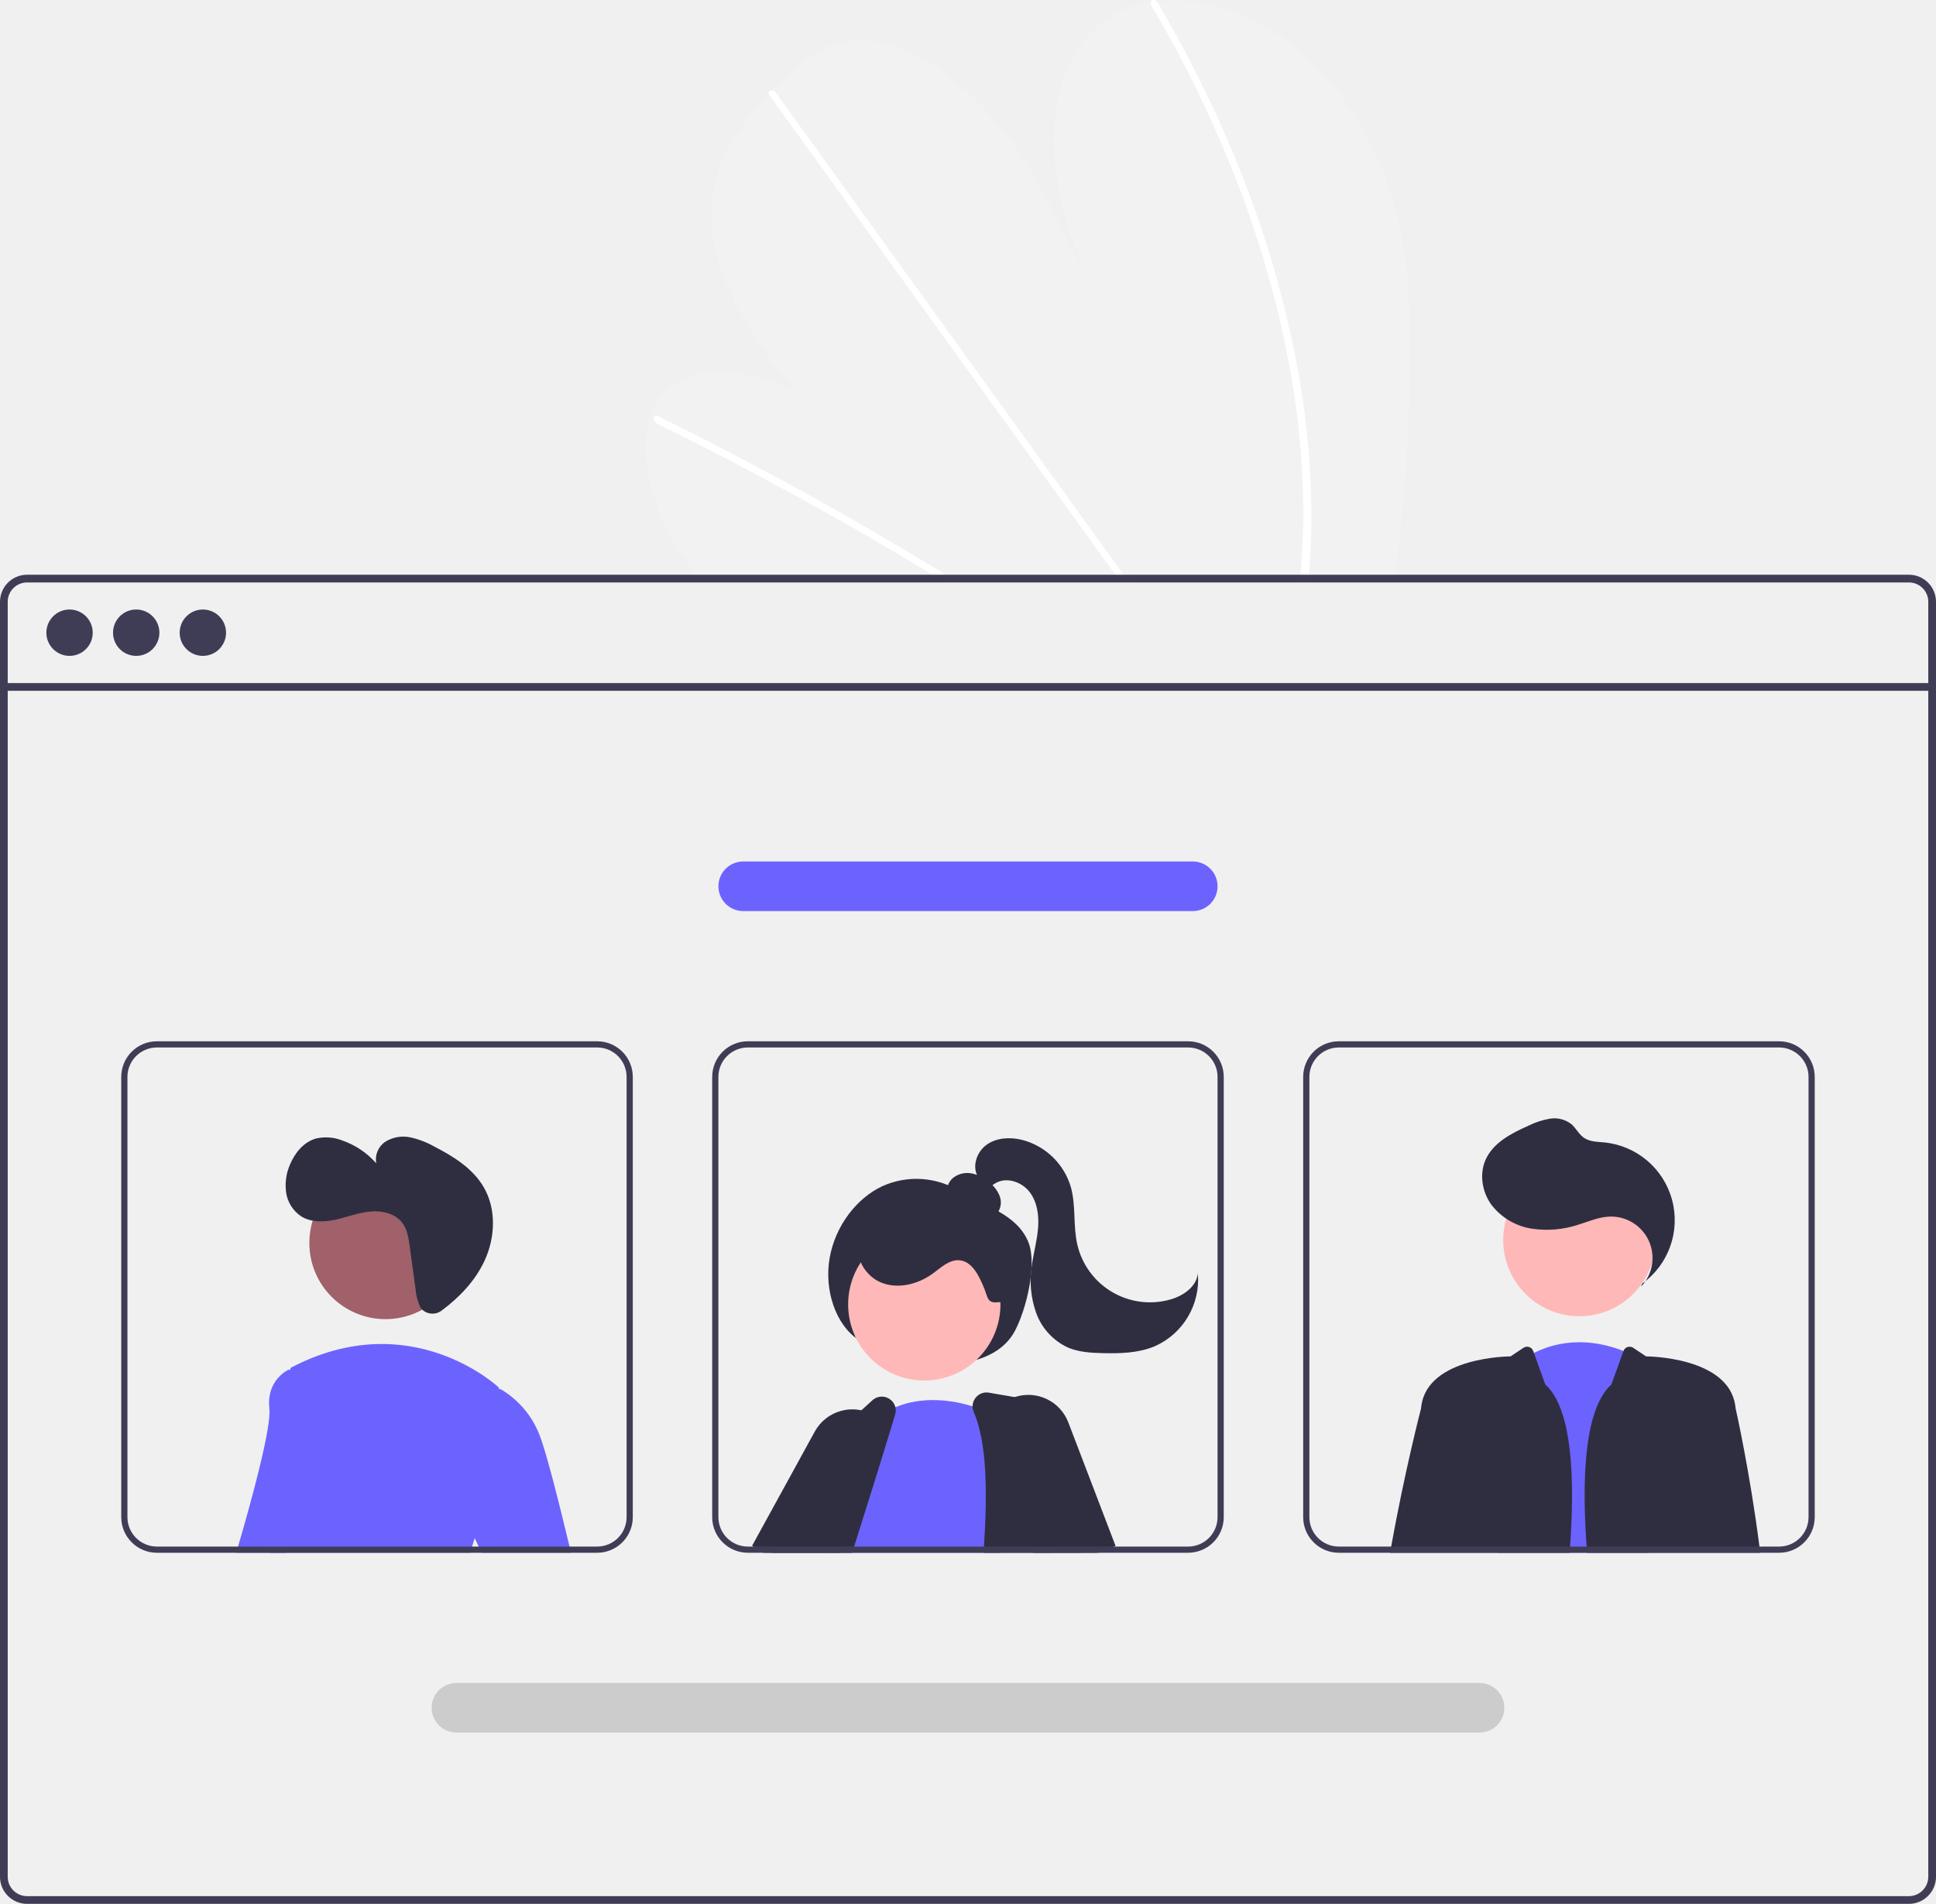
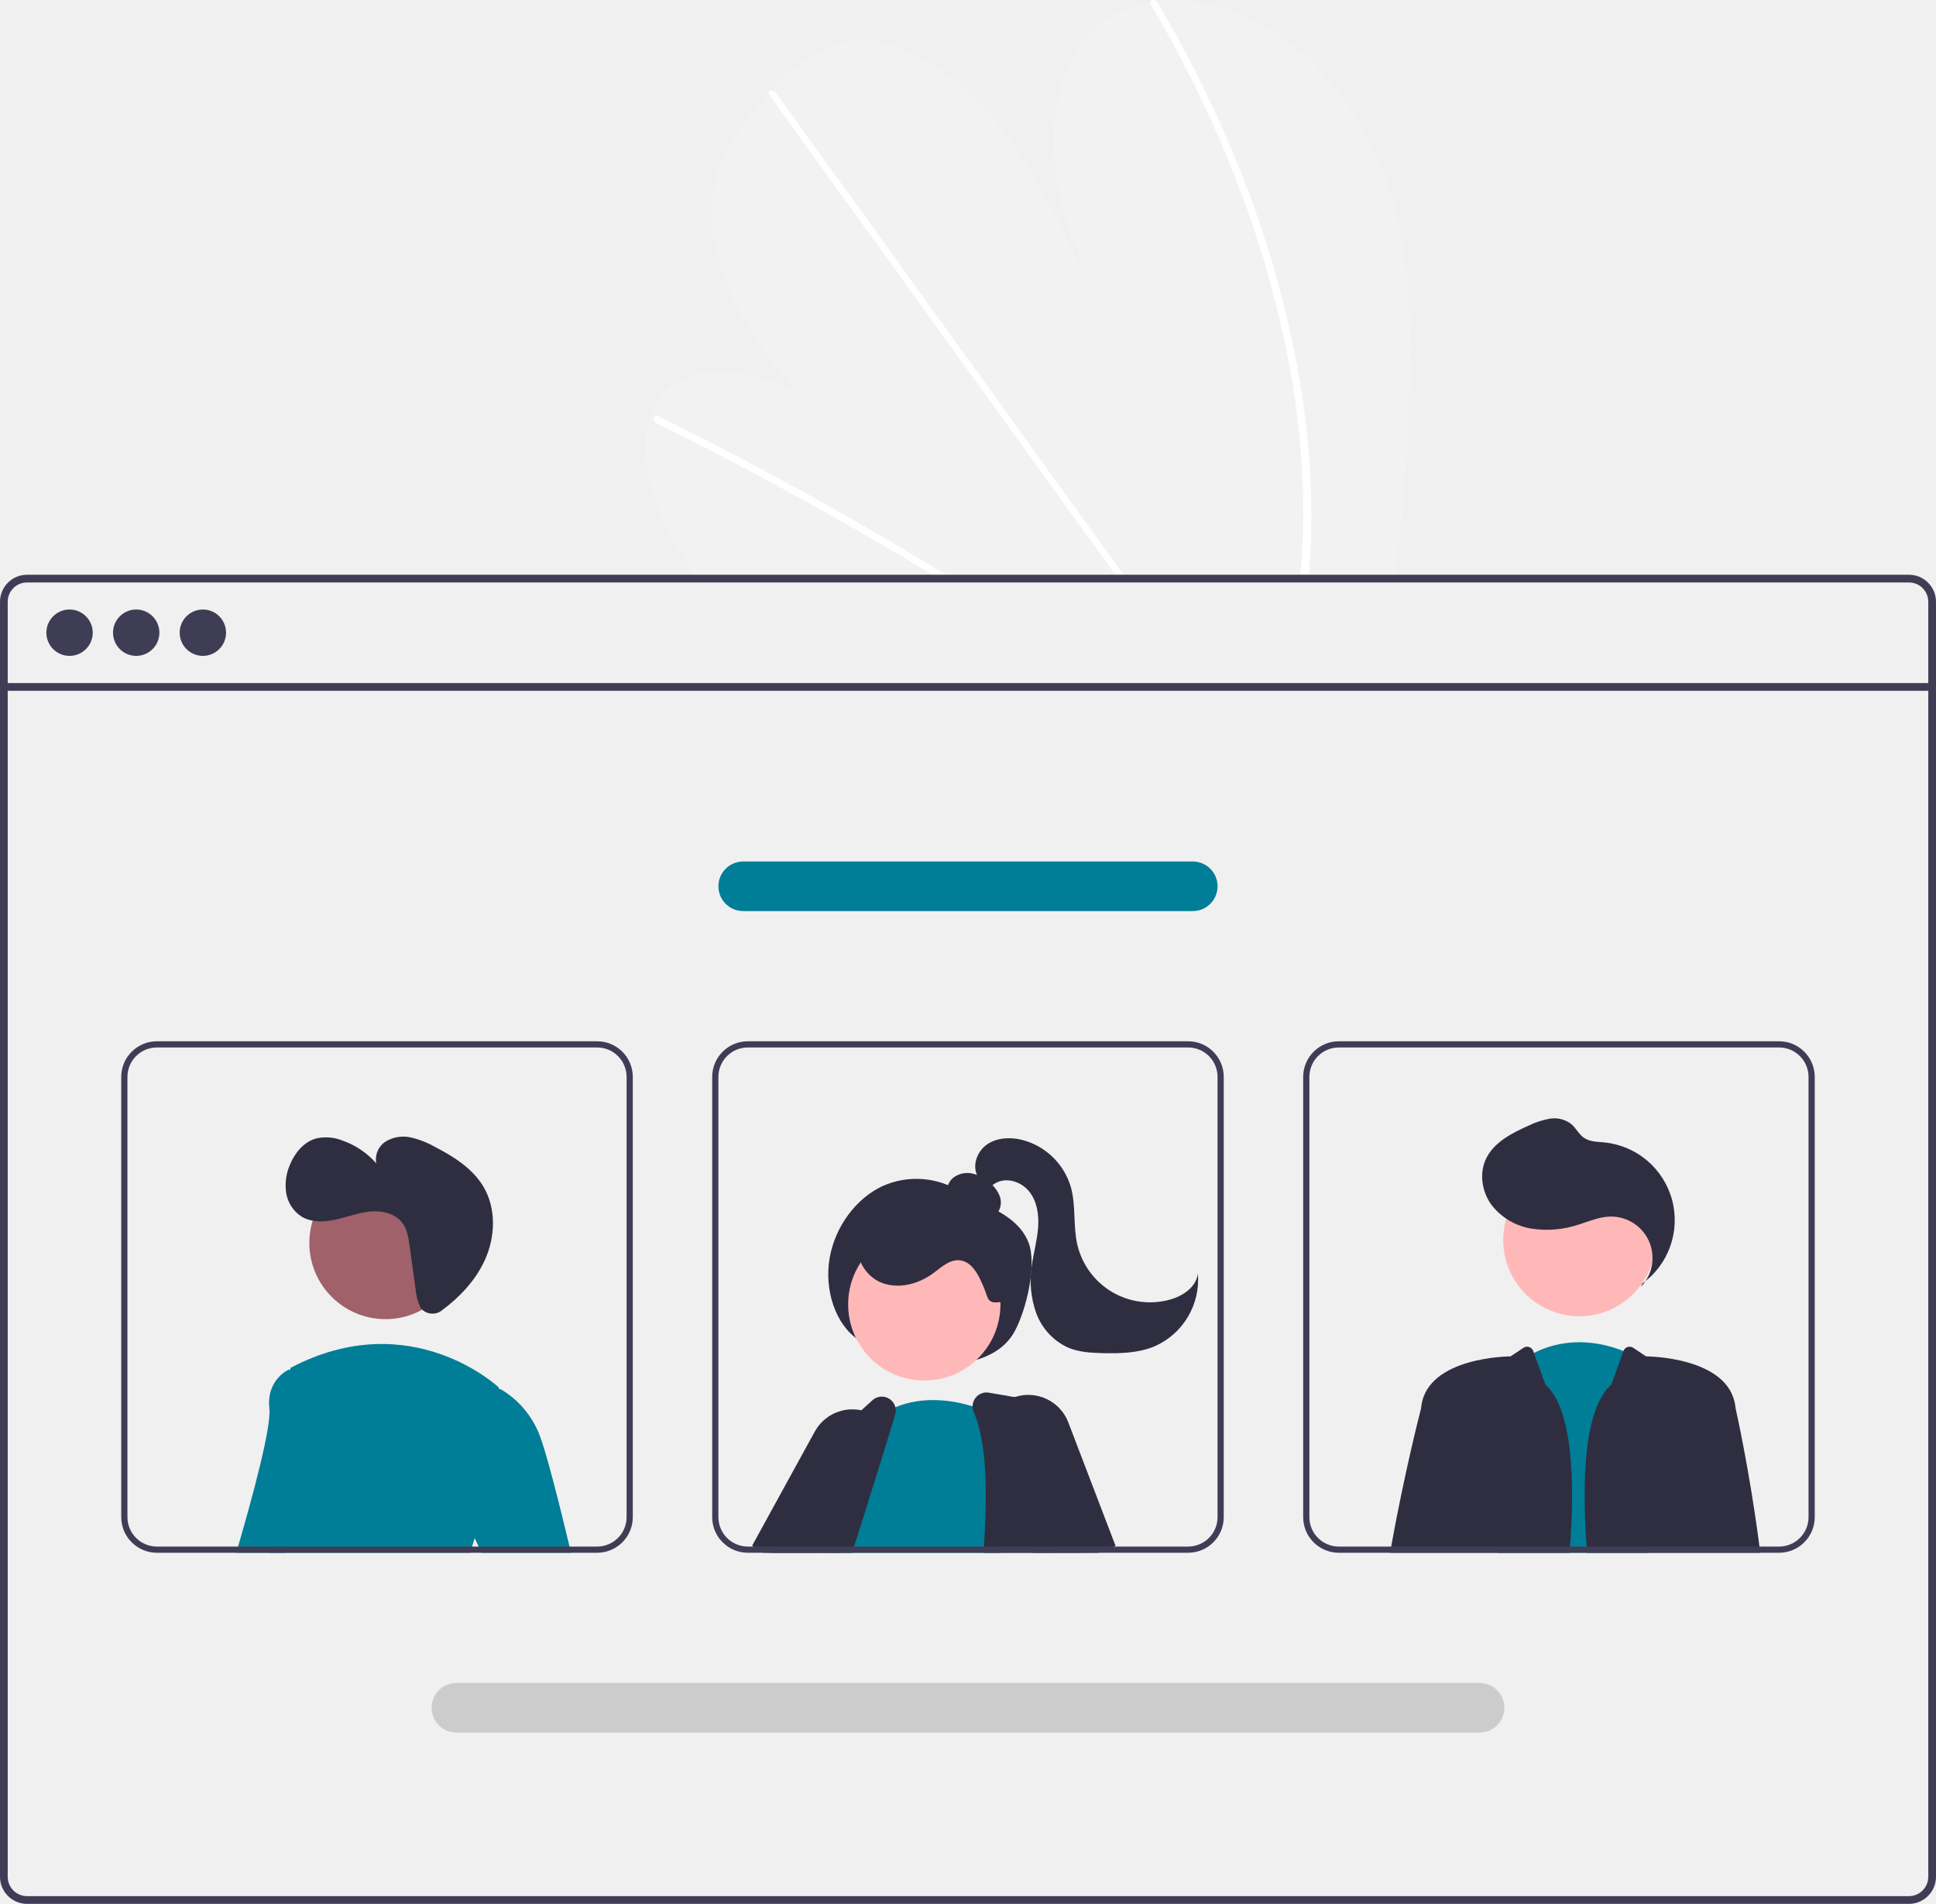
<svg xmlns="http://www.w3.org/2000/svg" id="aff82094-dd84-4d6a-a3ba-e579cac0668b" data-name="Layer 1" width="624.45" height="614.164" viewBox="0 0 624.45 614.164">
  <path d="M742.585,257.032a554.594,554.594,0,0,1-4.83,71.29c-.11.83-.23,1.66-.34,2.49H514.135c-.66-.82-1.31-1.65-1.94-2.49-2.1-2.78-4.07-5.64-5.88-8.6-8.7-14.26-12.74-30.99-8.85-42.57l.07-.18a20.282,20.282,0,0,1,3.92-6.9c8.96-10.2,27.2-8.61,43.79-.51-14.93-16.16-26.86-36.59-27.86-54.88-.98-17.84,8.28-30.64,18.34-41.53.33-.36.66-.71.99-1.06.16-.18.33-.35.49-.53,7.85-8.3,17.01-16.49,30.34-15.58,14.62,1,30.89,13.15,42.33,27.35,11.44,14.19,19.08,30.34,26.82,46.1,7.75,15.75,16.13,31.9,28.5,45.33-16.77-20.97-30.33-44.86-35.42-68.14s-.85-45.69,13.93-56.75a34.713,34.713,0,0,1,15.17-6.22c.64-.11,1.29-.2,1.95-.28,13.73-1.64,30.16,3.02,44.18,14.3,15.44,12.42,26.2,30.9,31.6,48.47C742.005,223.712,742.665,240.652,742.585,257.032Z" transform="translate(-287.7751 -142.9181)" fill="#f2f2f2" />
  <path d="M596.915,330.812h-4.27q-2.041-1.26-4.1-2.49c-.85-.53-1.71-1.04-2.57-1.56q-21.315-12.855-42.89-24.65-21.555-11.805-43.32-22.51a1.789,1.789,0,0,1-1.04-2.04.516.516,0,0,1,.07-.15c.2-.38.65-.54,1.31-.22,1.78.88,3.57,1.76,5.35,2.66q21.825,10.89,43.47,22.88,21.63,11.985,43.02,25.04c.3.18.6.37.9.55C594.205,329.152,595.555,329.982,596.915,330.812Z" transform="translate(-287.7751 -142.9181)" fill="#fff" />
  <path d="M651.965,330.812h-2.64c-.6-.83-1.19-1.66-1.79-2.49q-21.149-29.31-42.29-58.62-34.62-47.985-69.22-95.97a1.7,1.7,0,0,1-.3-.58c-.2-.71.32-1.13.99-1.06a2.006,2.006,0,0,1,1.4.88q19.41,26.91,38.81,53.8,34.44,47.745,68.87,95.48c1.46,2.02,2.92,4.05,4.38,6.07C650.775,329.152,651.375,329.982,651.965,330.812Z" transform="translate(-287.7751 -142.9181)" fill="#fff" />
  <path d="M710.695,315.152c-.11,4.45-.38,8.83-.74,13.17q-.105,1.245-.21,2.49h-2.77c.08-.83.16-1.66.23-2.49.55-6.27.93-12.61.95-19.12a266.656,266.656,0,0,0-5.55-53.72,334.665,334.665,0,0,0-16.57-55.75,383.492,383.492,0,0,0-26.91-55.1,1.476,1.476,0,0,1-.25-.98c.11-.79,1.16-1.03,1.95-.28a2.293,2.293,0,0,1,.4.5q1.935,3.285,3.8,6.59a383.227,383.227,0,0,1,25.77,55.3,333.082,333.082,0,0,1,15.47,55.84A263.074,263.074,0,0,1,710.695,315.152Z" transform="translate(-287.7751 -142.9181)" fill="#fff" />
  <path d="M903.495,328.322h-607a8.728,8.728,0,0,0-8.72,8.72V748.362a8.728,8.728,0,0,0,8.72,8.72h607a8.712,8.712,0,0,0,6.63-3.06,2.046,2.046,0,0,0,.19-.24,8.167,8.167,0,0,0,1.25-2.11,8.507,8.507,0,0,0,.66-3.31V337.042A8.73,8.73,0,0,0,903.495,328.322Zm6.24,420.04a6.175,6.175,0,0,1-1.03,3.42,6.446,6.446,0,0,1-2.36,2.12,6.184,6.184,0,0,1-2.85.69h-607a6.238,6.238,0,0,1-6.23-6.23V337.042a6.238,6.238,0,0,1,6.23-6.23h607a6.239,6.239,0,0,1,6.24,6.23Z" transform="translate(-287.7751 -142.9181)" fill="#3f3d56" />
  <rect x="1.243" y="220.353" width="621.957" height="2.493" fill="#3f3d56" />
  <circle cx="22.432" cy="204.1" r="7.478" fill="#3f3d56" />
  <circle cx="43.932" cy="204.1" r="7.478" fill="#3f3d56" />
  <circle cx="65.433" cy="204.1" r="7.478" fill="#3f3d56" />
  <path d="M564.752,575.192c-7.479-4.869-11.199-16.184-9.367-26.531s8.734-19.261,17.008-23.104a26.649,26.649,0,0,1,25.228,1.793c7.587,4.639,18.317,7.18,21.92,16.462,2.769,7.133-.743,21.617-4.469,28.546-3.221,5.988-9.341,8.727-15.091,9.918a45.34,45.34,0,0,1-36.669-8.461Z" transform="translate(-287.7751 -142.9181)" fill="#2f2e41" />
  <polygon points="273.076 487.234 267.096 497.544 266.306 498.904 265.156 500.904 247.526 500.904 248.716 498.904 251.796 493.714 258.976 481.594 267.106 484.844 273.076 487.234" fill="#ffb8b8" />
  <path d="M533.981,643.822l-3.22-2-.4-.25,20.21-36.83a13.731,13.731,0,0,1,8.25-6.62,13.575,13.575,0,0,1,6.78-.25,13.354,13.354,0,0,1,3.74,1.4,13.089,13.089,0,0,1,1.39.88,13.349,13.349,0,0,1,4.1,4.62,13.817,13.817,0,0,1-.42,13.95l-7.79,12.45-6.66,10.65-1.25,2h-24.73Z" transform="translate(-287.7751 -142.9181)" fill="#2f2e41" />
  <circle cx="298.13" cy="420.784" r="24.561" fill="#ffb8b8" />
-   <path d="M610.561,643.822h-55.21l.25-.71q-.21-.645-.39-1.29c-.13-.45-.24-.91-.34-1.36a30.194,30.194,0,0,1,.01-12.7c3.05-14.98,15.22-27.15,15.22-27.15.21-.16.42-.31.63-.46a27.785,27.785,0,0,1,5.85-3.28c9.04-3.75,18.52-2.24,24.89-.3a49.669,49.669,0,0,1,6.49,2.47c.74.35,1.14.57,1.14.57l.63,19.21.76,23Z" transform="translate(-287.7751 -142.9181)" fill="#6c63ff" />
+   <path d="M610.561,643.822h-55.21l.25-.71q-.21-.645-.39-1.29c-.13-.45-.24-.91-.34-1.36a30.194,30.194,0,0,1,.01-12.7c3.05-14.98,15.22-27.15,15.22-27.15.21-.16.42-.31.63-.46a27.785,27.785,0,0,1,5.85-3.28c9.04-3.75,18.52-2.24,24.89-.3a49.669,49.669,0,0,1,6.49,2.47c.74.35,1.14.57,1.14.57l.63,19.21.76,23Z" transform="translate(-287.7751 -142.9181)" fill="#007d97" />
  <path d="M636.101,641.822l-4.22-21.46-4.26-21.64a4.519,4.519,0,0,0-3.65-3.57l-8.92-1.54-8.3-1.43a4.459,4.459,0,0,0-4.31,1.65,4.41,4.41,0,0,0-.97,2.74,4.521,4.521,0,0,0,.37,1.79c4.33,10.1,4.41,26.09,3.31,43.46-.05.66-.09,1.33-.14,2H636.501Z" transform="translate(-287.7751 -142.9181)" fill="#2f2e41" />
  <path d="M576.581,596.872a4.527,4.527,0,0,0-7.15-2.48l-3.83,3.48-15.68,14.28a4.345,4.345,0,0,0-1.12,1.59c-1.77,4.23-5.22,12.58-9.23,22.89q-.975,2.52-2.01,5.19c-.24.66-.5,1.33-.76,2h25.84c.21-.67.42-1.34.63-2,1.15-3.63,2.27-7.19,3.35-10.65,3.16-10.05,6.01-19.18,8.21-26.4q.915-3,1.67-5.54A4.528,4.528,0,0,0,576.581,596.872Z" transform="translate(-287.7751 -142.9181)" fill="#2f2e41" />
  <polygon points="354.126 500.904 355.796 500.904 355.566 500.344 354.956 498.904 345.546 476.574 344.106 477.444 332.546 484.434 338.476 498.904 339.296 500.904 348.726 500.904 354.126 500.904" fill="#ffb8b8" />
  <path d="M632.361,601.782a13.821,13.821,0,0,0-17.31-8.17,12.41,12.41,0,0,0-1.27.5,13.647,13.647,0,0,0-5.82,4.93,13.205,13.205,0,0,0-1.43,2.77,13.742,13.742,0,0,0,.31,10.57l2.89,6.44,10.34,23,.9,2H641.901l1.44-.56,3.74-1.44.52-.2Z" transform="translate(-287.7751 -142.9181)" fill="#2f2e41" />
  <path d="M605.195,535.494a4.063,4.063,0,0,0,4.622-1.754,5.851,5.851,0,0,0,.338-5.143,10.736,10.736,0,0,0-3.195-4.215,12.406,12.406,0,0,0-5.617-2.908,7.461,7.461,0,0,0-6.053,1.331,5.377,5.377,0,0,0-1.826,5.722c.636,1.844,2.358,3.08,4.079,4a27.094,27.094,0,0,0,11.038,3.138Z" transform="translate(-287.7751 -142.9181)" fill="#2f2e41" />
  <path d="M609.973,562.969c-3.949.544-3.442-1.465-5.023-5.124s-3.698-8.002-7.667-8.373c-3.252-.304-5.932,2.296-8.567,4.227-4.696,3.441-11.025,5.126-16.469,3.061s-9.227-8.553-7.161-13.996a11.943,11.943,0,0,1,6.907-6.529,24.028,24.028,0,0,1,9.623-1.337,49.647,49.647,0,0,1,20.864,5.341c4.472,2.272,8.826,5.523,10.522,10.244s2.813,11.355-2.038,12.632Z" transform="translate(-287.7751 -142.9181)" fill="#2f2e41" />
  <path d="M603.177,522.509c-1.952-3.397-.341-8.059,2.853-10.329s7.477-2.493,11.288-1.582a22.166,22.166,0,0,1,15.9,15.411c1.617,5.941.656,12.322,2.025,18.326A24.049,24.049,0,0,0,665.466,562.06c4.102-1.205,8.271-4.133,8.674-8.389A23.518,23.518,0,0,1,660.212,577.22c-5.285,2.205-11.18,2.348-16.905,2.201-3.731-.096-7.546-.32-10.988-1.764A19.667,19.667,0,0,1,621.986,566.454a31.129,31.129,0,0,1-1.375-15.435c.563-4.028,1.684-7.977,1.997-12.032s-.281-8.386-2.781-11.594-7.276-4.847-10.83-2.87c-1.429.795-2.581,2.093-4.133,2.605s-3.752-.388-3.611-2.017Z" transform="translate(-287.7751 -142.9181)" fill="#2f2e41" />
-   <path d="M770.781,643.822l.19-2,5.64-58.68a35.917,35.917,0,0,1,5.93-3.77c11.61-5.85,22.81-3.05,28.87-.63a31.591,31.591,0,0,1,4.64,2.27l3.3,60.81.11,2Z" transform="translate(-287.7751 -142.9181)" fill="#6c63ff" />
+   <path d="M770.781,643.822l.19-2,5.64-58.68a35.917,35.917,0,0,1,5.93-3.77c11.61-5.85,22.81-3.05,28.87-.63a31.591,31.591,0,0,1,4.64,2.27l3.3,60.81.11,2Z" transform="translate(-287.7751 -142.9181)" fill="#007d97" />
  <circle cx="509.419" cy="400.045" r="24.561" fill="#ffb8b8" />
  <path d="M817.122,557.94a13.369,13.369,0,0,0-10.145-22.564c-3.396.114-6.596,1.503-9.838,2.523a32.535,32.535,0,0,1-15.285,1.376,20.41,20.41,0,0,1-13.016-7.686c-3.039-4.177-3.986-9.969-1.84-14.667,2.478-5.423,8.268-8.412,13.714-10.84a25.063,25.063,0,0,1,6.962-2.288,8.929,8.929,0,0,1,6.926,1.746c1.53,1.316,2.427,3.295,4.093,4.436,1.875,1.284,4.31,1.25,6.571,1.477a25.205,25.205,0,0,1,12.208,45.54Z" transform="translate(-287.7751 -142.9181)" fill="#2f2e41" />
  <path d="M786.201,589.532l-3.66-10.16-.229-.633a2.104,2.104,0,0,0-3.146-1.037l-4.155,2.77s-26.65,0-28.79,15.99c-.03.25-.07.53-.1.83a.155.155,0,0,1-.01.04c-.27,1.05-5.3,20.49-9.62,44.49-.12.66-.24,1.33-.36,2h57.91v-0C795.926,619.713,794.871,597.297,786.201,589.532Z" transform="translate(-287.7751 -142.9181)" fill="#2f2e41" />
  <path d="M855.281,641.822c-3.16-24.62-7.68-44.53-7.68-44.53-.04-.3-.08-.58-.11-.83-2.13-15.99-28.78-15.99-28.78-15.99l-4.153-2.769a2.104,2.104,0,0,0-3.147,1.039l-3.89,10.79c-8.67,7.765-9.725,30.181-7.84,54.289l0.0.001h55.85C855.451,643.152,855.361,642.482,855.281,641.822Z" transform="translate(-287.7751 -142.9181)" fill="#2f2e41" />
-   <path d="M386.201,585.762l-5.94,56.06-.21,2H363.981c.19-.65.38-1.32.58-2,4.56-15.64,10.77-38.47,10.1-44.52-1.05-9.44,6.3-12.59,6.3-12.59l.46.09Z" transform="translate(-287.7751 -142.9181)" fill="#6c63ff" />
+   <path d="M386.201,585.762l-5.94,56.06-.21,2H363.981c.19-.65.38-1.32.58-2,4.56-15.64,10.77-38.47,10.1-44.52-1.05-9.44,6.3-12.59,6.3-12.59l.46.09Z" transform="translate(-287.7751 -142.9181)" fill="#007d97" />
  <circle cx="124.343" cy="400.979" r="24.561" fill="#a0616a" />
-   <path d="M443.911,631.922a40.266,40.266,0,0,0-3.03,7.16c-.29.88-.57,1.8-.83,2.74-.19.65-.36,1.32-.53,2H374.741c.09-.66.17-1.33.26-2,3.31-26.15,5.99-52.69,6.42-57.02.04-.41.06-.62.06-.62,38.82-20.46,67.15,6.3,67.15,6.3s.04.19.1.56C449.351,594.782,452.511,616.622,443.911,631.922Z" transform="translate(-287.7751 -142.9181)" fill="#6c63ff" />
-   <path d="M440.881,639.082l-4.32-9.26,1.05-36.72,11.12-2.06.39-.07a29.445,29.445,0,0,1,12.62,14.72c2.16,5.4,6.27,21.64,9.74,36.13.16.67.32,1.34.48,2H443.091l-.93-2Z" transform="translate(-287.7751 -142.9181)" fill="#6c63ff" />
+   <path d="M443.911,631.922a40.266,40.266,0,0,0-3.03,7.16c-.29.88-.57,1.8-.83,2.74-.19.65-.36,1.32-.53,2H374.741c.09-.66.17-1.33.26-2,3.31-26.15,5.99-52.69,6.42-57.02.04-.41.06-.62.06-.62,38.82-20.46,67.15,6.3,67.15,6.3s.04.19.1.56C449.351,594.782,452.511,616.622,443.911,631.922Z" transform="translate(-287.7751 -142.9181)" fill="#007d97" />
+   <path d="M440.881,639.082l-4.32-9.26,1.05-36.72,11.12-2.06.39-.07a29.445,29.445,0,0,1,12.62,14.72c2.16,5.4,6.27,21.64,9.74,36.13.16.67.32,1.34.48,2H443.091l-.93-2Z" transform="translate(-287.7751 -142.9181)" fill="#007d97" />
  <path d="M480.391,478.822h-142.02a11.504,11.504,0,0,0-11.49,11.49v142.02a11.504,11.504,0,0,0,11.49,11.49h142.02a11.497,11.497,0,0,0,11.49-11.49v-142.02A11.497,11.497,0,0,0,480.391,478.822Zm9.49,153.51a9.498,9.498,0,0,1-9.49,9.49h-142.02a9.505,9.505,0,0,1-9.49-9.49v-142.02a9.505,9.505,0,0,1,9.49-9.49h142.02a9.498,9.498,0,0,1,9.49,9.49Zm-109.62,9.49-.21,2h59.47c.17-.68.34-1.35.53-2Z" transform="translate(-287.7751 -142.9181)" fill="#3f3d56" />
  <path d="M671.001,478.822h-142.02a11.504,11.504,0,0,0-11.49,11.49v142.02a11.504,11.504,0,0,0,11.49,11.49h142.02a11.497,11.497,0,0,0,11.49-11.49v-142.02A11.497,11.497,0,0,0,671.001,478.822Zm9.49,153.51a9.498,9.498,0,0,1-9.49,9.49h-142.02a9.505,9.505,0,0,1-9.49-9.49v-142.02a9.505,9.505,0,0,1,9.49-9.49h142.02a9.498,9.498,0,0,1,9.49,9.49Zm-125.28,9.49q.18.645.39,1.29l-.25.71h49.66c.05-.67.09-1.34.14-2Z" transform="translate(-287.7751 -142.9181)" fill="#3f3d56" />
  <path d="M861.621,478.822h-142.02a11.497,11.497,0,0,0-11.49,11.49v142.02a11.497,11.497,0,0,0,11.49,11.49h142.02a11.504,11.504,0,0,0,11.49-11.49v-142.02A11.504,11.504,0,0,0,861.621,478.822Zm9.49,153.51a9.504,9.504,0,0,1-9.49,9.49h-142.02a9.498,9.498,0,0,1-9.49-9.49v-142.02a9.498,9.498,0,0,1,9.49-9.49h142.02a9.504,9.504,0,0,1,9.49,9.49Zm-76.92,9.49c-.05.66-.1,1.33-.15,2h43.09c.08-.66.17-1.33.25-2Z" transform="translate(-287.7751 -142.9181)" fill="#3f3d56" />
  <path d="M764.996,701.822h-330a8,8,0,1,1,0-16h330a8,8,0,1,1,0,16Z" transform="translate(-287.7751 -142.9181)" fill="#ccc" />
-   <path d="M672.496,436.822h-145a8,8,0,0,1,0-16h145a8,8,0,0,1,0,16Z" transform="translate(-287.7751 -142.9181)" fill="#6c63ff" />
+   <path d="M672.496,436.822h-145a8,8,0,0,1,0-16h145a8,8,0,0,1,0,16Z" transform="translate(-287.7751 -142.9181)" fill="#007d97" />
  <path d="M423.866,565.296a4.853,4.853,0,0,0,6.346.407c5.789-4.291,10.87-9.632,13.878-16.147,3.446-7.465,3.831-16.625-.324-23.72-3.512-5.998-9.714-9.868-15.896-13.046a28.271,28.271,0,0,0-7.674-2.958,10.937,10.937,0,0,0-7.952,1.283,6.868,6.868,0,0,0-3.101,7.091A25.847,25.847,0,0,0,398.111,510.8a14.267,14.267,0,0,0-8.425-.611c-3.923,1.113-6.786,4.598-8.353,8.362a16.724,16.724,0,0,0-1.262,9.125,11.147,11.147,0,0,0,4.871,7.635c3.243,2.007,7.381,1.862,11.105,1.042s7.33-2.246,11.126-2.606,8.024.586,10.335,3.62c1.627,2.137,2.045,4.928,2.41,7.589l1.9,13.839a16.881,16.881,0,0,0,1.51,5.783A3.333,3.333,0,0,0,423.866,565.296Z" transform="translate(-287.7751 -142.9181)" fill="#2f2e41" />
</svg>
